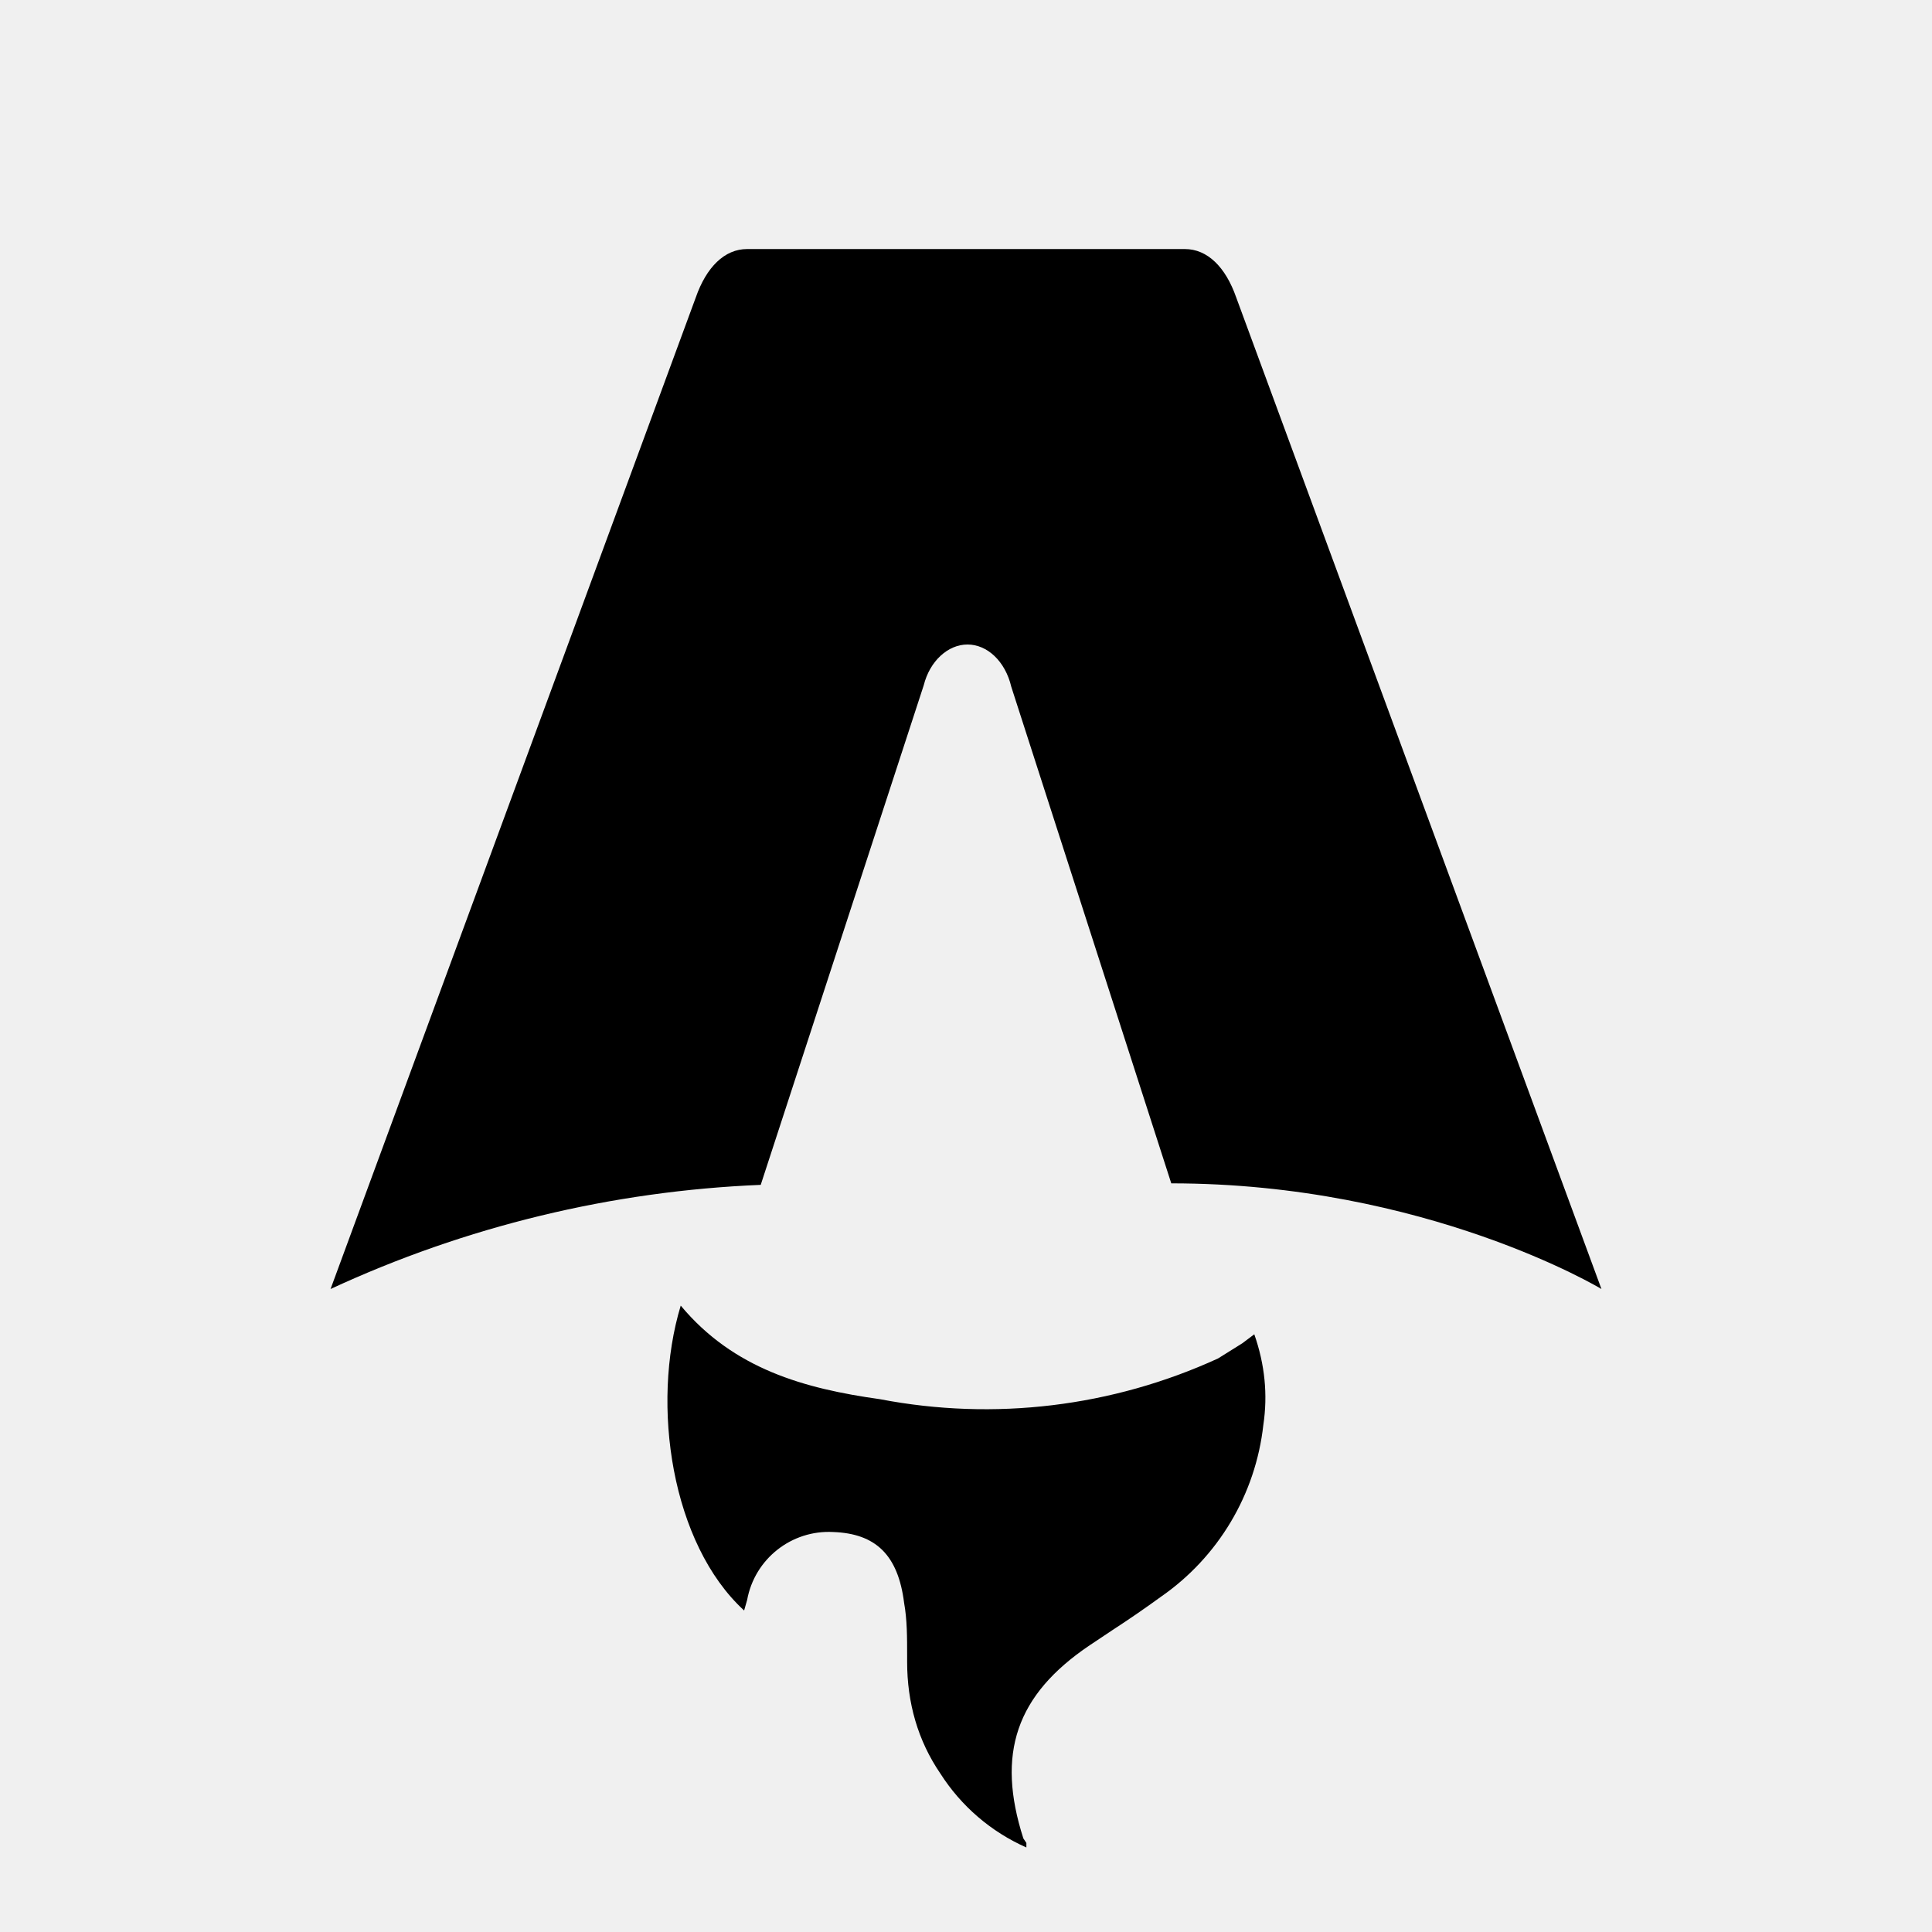
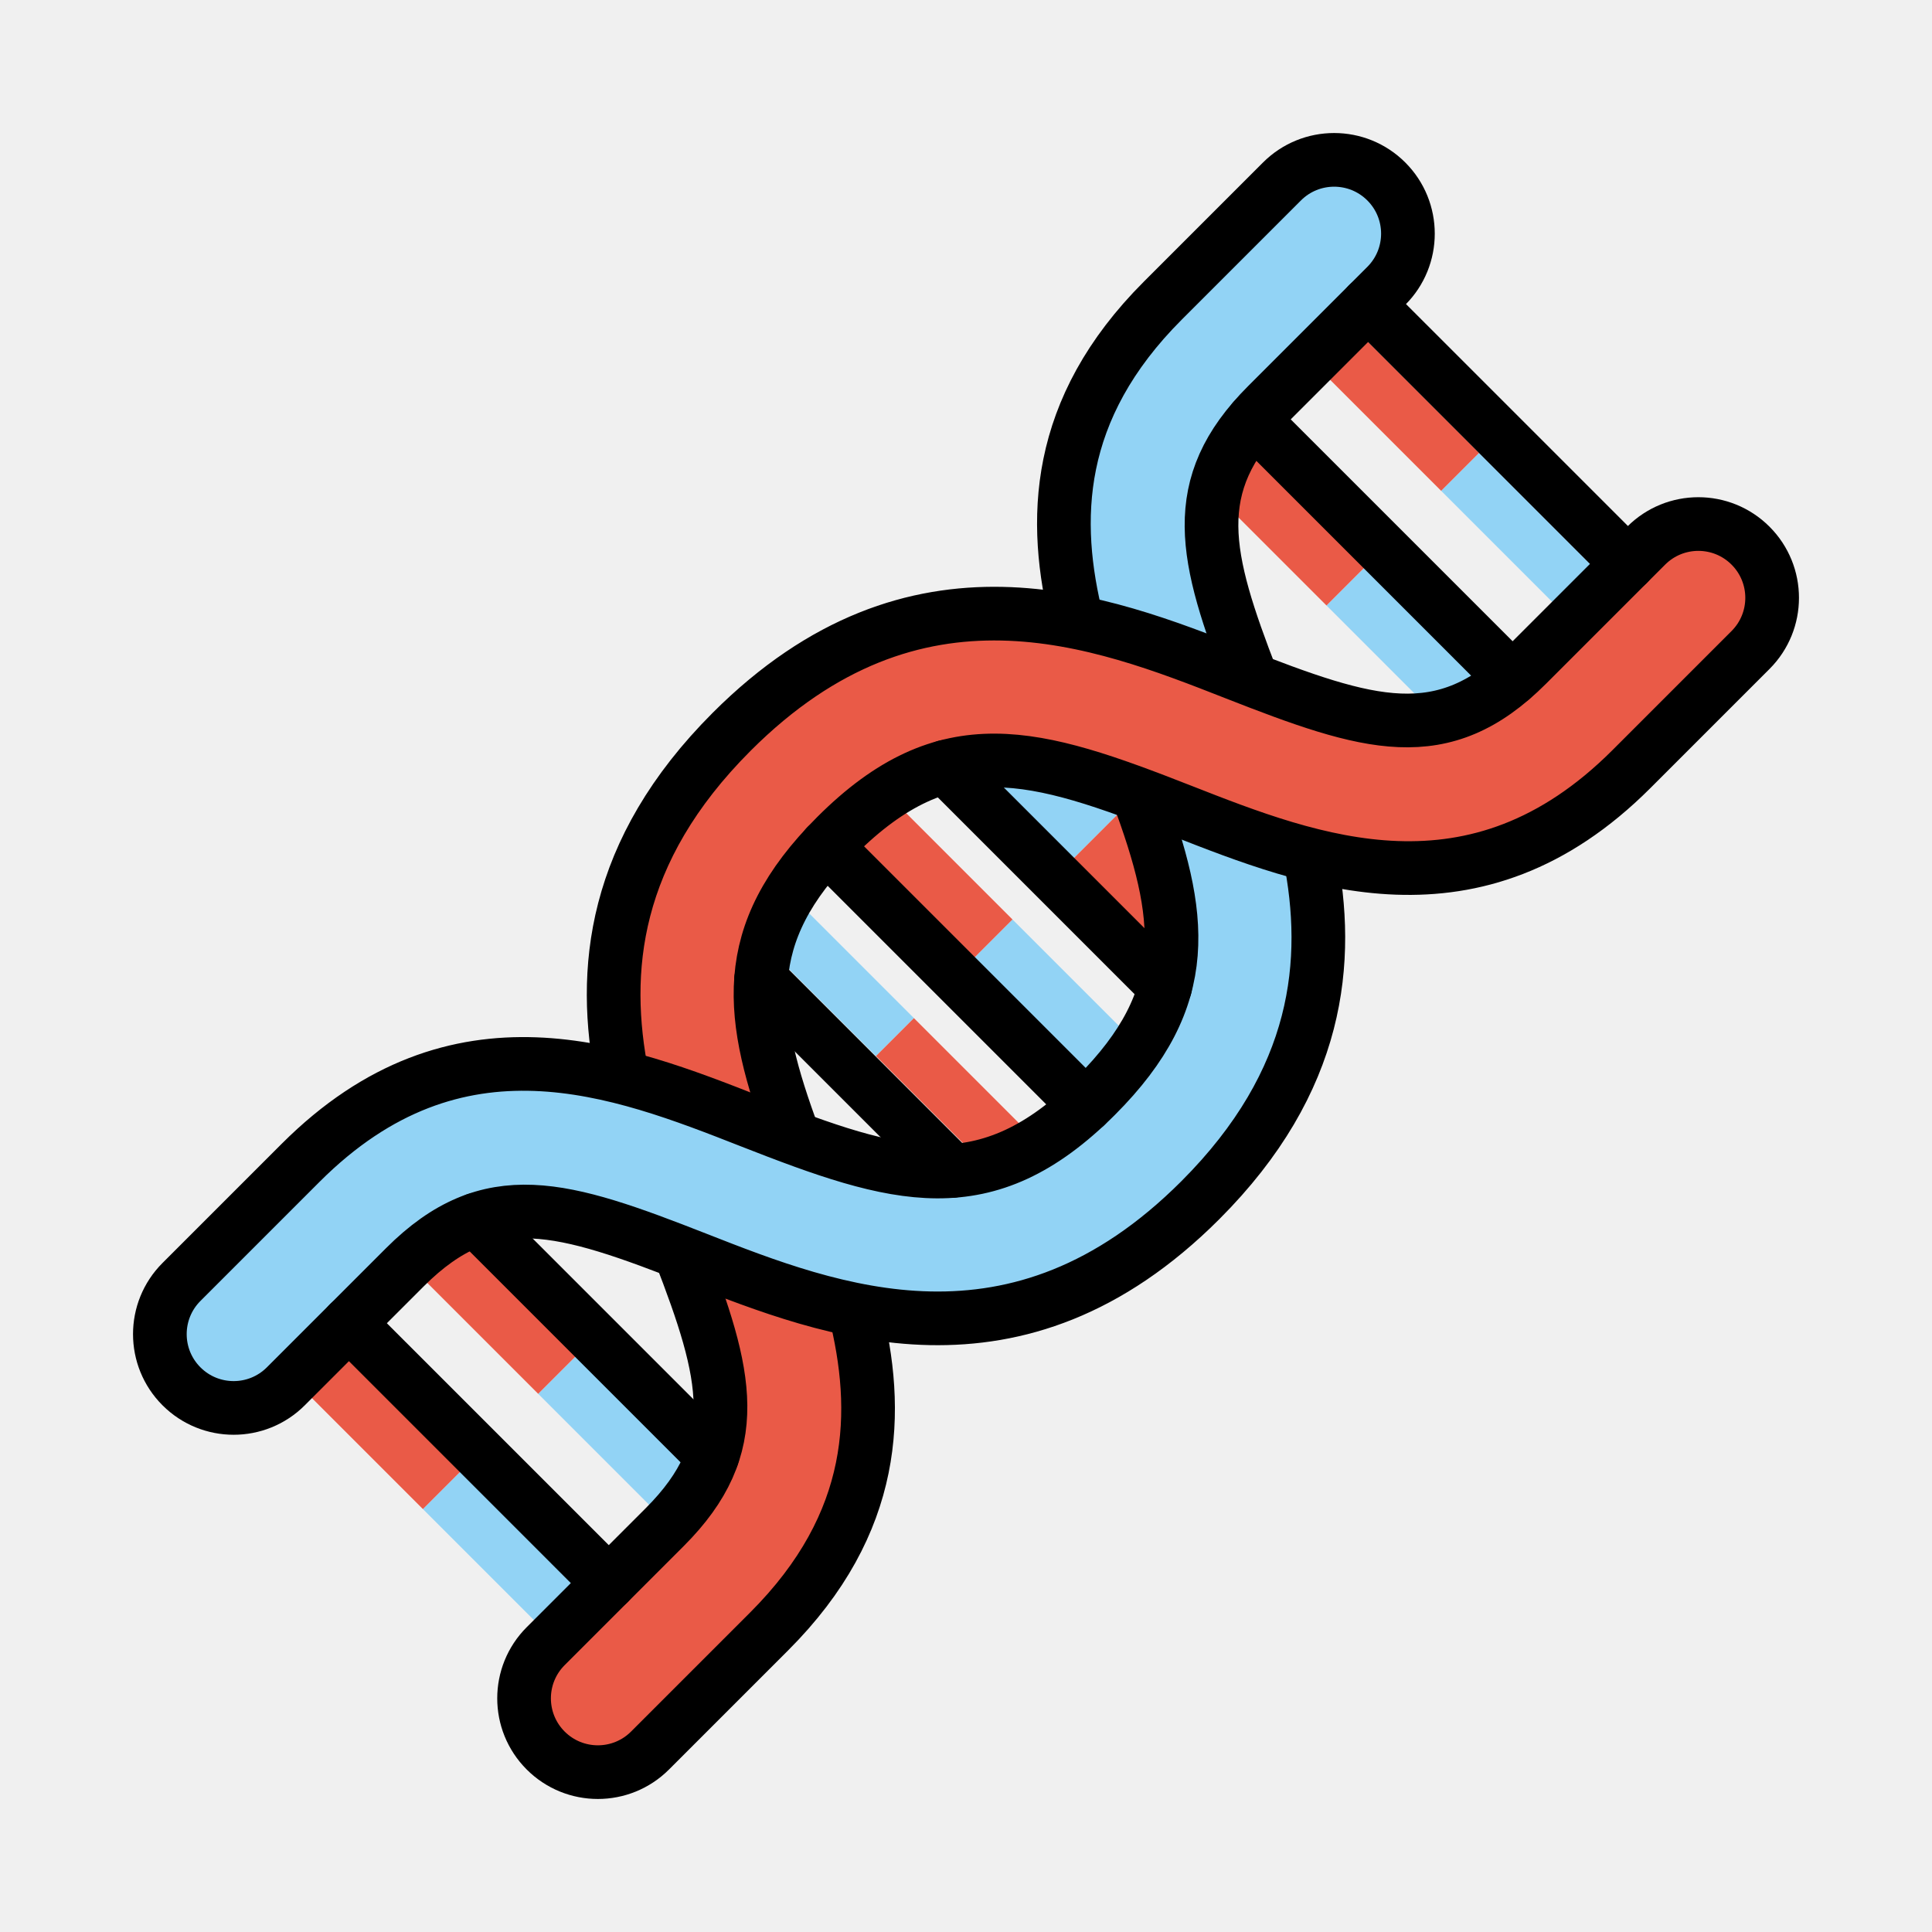
- <svg xmlns="http://www.w3.org/2000/svg" fill="none" viewBox="0 0 128 128">
-   <path d="M50.4 78.5a75.1 75.1 0 0 0-28.5 6.9l24.2-65.7c.7-2 1.9-3.2 3.4-3.2h29c1.5 0 2.7 1.2 3.4 3.2l24.2 65.7s-11.6-7-28.5-7L67 45.5c-.4-1.7-1.6-2.8-2.9-2.8-1.3 0-2.5 1.1-2.9 2.7L50.4 78.5Zm-1.1 28.2Zm-4.2-20.2c-2 6.6-.6 15.8 4.2 20.2a17.5 17.5 0 0 1 .2-.7 5.5 5.5 0 0 1 5.7-4.5c2.8.1 4.3 1.5 4.7 4.7.2 1.1.2 2.3.2 3.5v.4c0 2.7.7 5.2 2.2 7.4a13 13 0 0 0 5.7 4.9v-.3l-.2-.3c-1.8-5.6-.5-9.5 4.4-12.8l1.5-1a73 73 0 0 0 3.2-2.2 16 16 0 0 0 6.8-11.4c.3-2 .1-4-.6-6l-.8.6-1.6 1a37 37 0 0 1-22.4 2.7c-5-.7-9.7-2-13.2-6.2Z" />
-   <style>
-         path { fill: #000; }
-         @media (prefers-color-scheme: dark) {
-             path { fill: #FFF; }
-         }
-     </style>
+ <svg xmlns="http://www.w3.org/2000/svg" id="emoji" viewBox="0 0 72 72">
+   <g id="color">
+     <rect x="22.184" y="50.234" width="2" height="6.847" transform="translate(-31.1506 32.1096) rotate(-45)" fill="#92d3f5" />
+     <rect x="17.343" y="45.392" width="2" height="6.847" transform="translate(-29.1452 27.2681) rotate(-45)" fill="#ea5a47" />
+     <rect x="30.141" y="33.314" width="2" height="6.25" transform="translate(-16.6452 32.6929) rotate(-45)" fill="#92d3f5" />
+     <rect x="34.561" y="37.734" width="2" height="6.25" transform="translate(-18.4759 37.1125) rotate(-45)" fill="#ea5a47" />
+     <rect x="38.447" y="33.971" width="2" height="6.847" transform="translate(-14.8882 38.8457) rotate(-45)" fill="#92d3f5" />
+     <rect x="33.605" y="29.129" width="2" height="6.847" transform="translate(-12.8828 34.0042) rotate(-45)" fill="#ea5a47" />
+     <polygon fill="#92d3f5" points="41.748 30.252 40.016 31.984 37.114 29.081 38.152 28.044 41.748 30.252" />
+     <polygon fill="#ea5a47" points="44.038 33.767 42.919 34.886 40.016 31.984 41.748 30.252 44.038 33.767" />
+     <rect x="51.352" y="20.943" width="2" height="6.25" transform="translate(-1.6848 44.0676) rotate(-45)" fill="#92d3f5" />
+     <rect x="46.932" y="16.523" width="2" height="6.25" transform="translate(.1458 39.648) rotate(-45)" fill="#ea5a47" />
+     <rect x="55.836" y="16.582" width="2" height="6.847" transform="translate(2.5008 46.0485) rotate(-45)" fill="#92d3f5" />
+     <rect x="50.994" y="11.74" width="2" height="6.847" transform="translate(4.5062 41.207) rotate(-45)" fill="#ea5a47" />
+     <rect x="17.889" y="54.529" width="2" height="6.847" transform="translate(-35.4461 30.3303) rotate(-45)" fill="#92d3f5" />
+     <rect x="13.047" y="49.687" width="2" height="6.847" transform="translate(-33.4407 25.4888) rotate(-45)" fill="#ea5a47" />
+     <path fill="#92d3f5" d="M48.813,31.842c.792,3.96,.375,8.436-4.08,12.89-4.455,4.455-8.931,4.872-12.89,4.08-2.128-.431-4.115-1.216-5.876-1.902-.212-.085-.424-.17-.629-.247-4.589-1.775-7.241-2.447-10.246,.559l-4.441,4.441c-1.075,1.075-2.814,1.075-3.889,0s-1.075-2.814,0-3.889l4.441-4.441c4.045-4.045,8.202-4.144,11.985-3.175,1.683,.41,3.295,1.046,4.787,1.633,.559,.219,1.096,.431,1.612,.622,4.533,1.676,7.573,2.114,11.257-1.57,3.684-3.684,3.246-6.724,1.57-11.257,.516,.191,1.054,.403,1.612,.622,1.492,.587,3.104,1.223,4.787,1.633Z" />
+     <path fill="#92d3f5" d="M51.662,6.761c1.075,1.075,1.075,2.814,0,3.889l-4.441,4.441c-3.005,3.005-2.333,5.657-.559,10.246-.205-.078-.417-.163-.629-.247-1.761-.686-3.748-1.471-5.876-1.902-.969-3.783-.87-7.941,3.175-11.985l4.441-4.441c1.075-1.075,2.814-1.075,3.889,0Z" />
+     <path fill="#ea5a47" d="M25.966,46.911c1.761,.686,3.748,1.471,5.876,1.902,.969,3.783,.87,7.941-3.175,11.985l-4.441,4.441c-1.075,1.075-2.814,1.075-3.889,0s-1.075-2.814,0-3.889l4.441-4.441c3.005-3.005,2.333-5.657,.559-10.246,.205,.078,.417,.163,.629,.247Z" />
+     <path fill="#ea5a47" d="M65.239,20.338c1.075,1.075,1.075,2.814,0,3.889l-4.441,4.441c-4.045,4.045-8.202,4.144-11.985,3.175-1.683-.41-3.295-1.046-4.787-1.633-.559-.219-1.096-.431-1.612-.622-4.533-1.676-7.573-2.114-11.257,1.57s-3.246,6.724-1.57,11.257c-.516-.191-1.054-.403-1.612-.622-1.492-.587-3.104-1.223-4.787-1.633-.792-3.96-.375-8.436,4.08-12.89s8.931-4.872,12.89-4.08c2.128,.431,4.115,1.216,5.876,1.902,.212,.085,.424,.17,.629,.247,4.589,1.775,7.241,2.447,10.246-.559l4.441-4.441c1.075-1.075,2.814-1.075,3.889,0Z" />
+   </g>
+   <g id="line">
+     <g>
+       <path fill="none" stroke="#000" stroke-miterlimit="10" stroke-width="2" d="M23.193,40.152c-.794-3.963-.377-8.43,4.076-12.883,6.851-6.851,13.737-4.151,18.765-2.178,4.984,1.954,7.731,2.828,10.874-.316l4.44-4.44c1.074-1.074,2.815-1.074,3.889,0s1.074,2.815,0,3.889l-4.44,4.44c-5.835,5.835-11.899,3.458-16.77,1.547-5.469-2.145-8.763-3.159-12.868,.947-3.684,3.684-3.246,6.715-1.567,11.25" />
+       <path fill="none" stroke="#000" stroke-miterlimit="10" stroke-width="2" d="M31.851,48.806c.957,3.791,.859,7.946-3.186,11.991l-4.44,4.44c-1.074,1.074-2.815,1.074-3.889,0s-1.074-2.815,0-3.889l4.44-4.44c3.008-3.008,2.337-5.653,.561-10.244" />
+     </g>
+     <g>
+       <path fill="none" stroke="#000" stroke-miterlimit="10" stroke-width="2" d="M40.148,23.193c-.957-3.791-.858-7.945,3.187-11.99l4.44-4.44c1.074-1.074,2.815-1.074,3.889,0s1.074,2.815,0,3.889l-4.44,4.44c-3.008,3.008-2.337,5.653-.561,10.244" />
+       <path fill="none" stroke="#000" stroke-miterlimit="10" stroke-width="2" d="M48.807,31.851c.794,3.962,.375,8.428-4.077,12.88-6.851,6.851-13.737,4.15-18.765,2.178-4.984-1.954-7.731-2.828-10.873,.315l-4.44,4.44c-1.074,1.074-2.815,1.074-3.889,0s-1.074-2.815,0-3.889l4.44-4.44c5.835-5.835,11.898-3.457,16.771-1.546,5.468,2.145,8.762,3.158,12.868-.947,3.684-3.684,3.246-6.715,1.567-11.25" />
+     </g>
+     <line x1="50.984" x2="60.667" y1="11.333" y2="21.016" fill="none" stroke="#000" stroke-linecap="round" stroke-linejoin="round" stroke-width="2" />
+     <line x1="46.712" x2="56.347" y1="15.653" y2="25.288" fill="none" stroke="#000" stroke-linecap="round" stroke-linejoin="round" stroke-width="2" />
+     <line x1="35.224" x2="43.423" y1="28.577" y2="36.776" fill="none" stroke="#000" stroke-linecap="round" stroke-linejoin="round" stroke-width="2" />
+     <line x1="30.789" x2="40.459" y1="31.541" y2="41.211" fill="none" stroke="#000" stroke-linecap="round" stroke-linejoin="round" stroke-width="2" />
+     <line x1="28.361" x2="35.489" y1="36.511" y2="43.639" fill="none" stroke="#000" stroke-linecap="round" stroke-linejoin="round" stroke-width="2" />
+     <line x1="17.735" x2="26.546" y1="45.454" y2="54.265" fill="none" stroke="#000" stroke-linecap="round" stroke-linejoin="round" stroke-width="2" />
+     <line x1="13.003" x2="22.687" y1="49.313" y2="58.997" fill="none" stroke="#000" stroke-linecap="round" stroke-linejoin="round" stroke-width="2" />
+   </g>
</svg>
